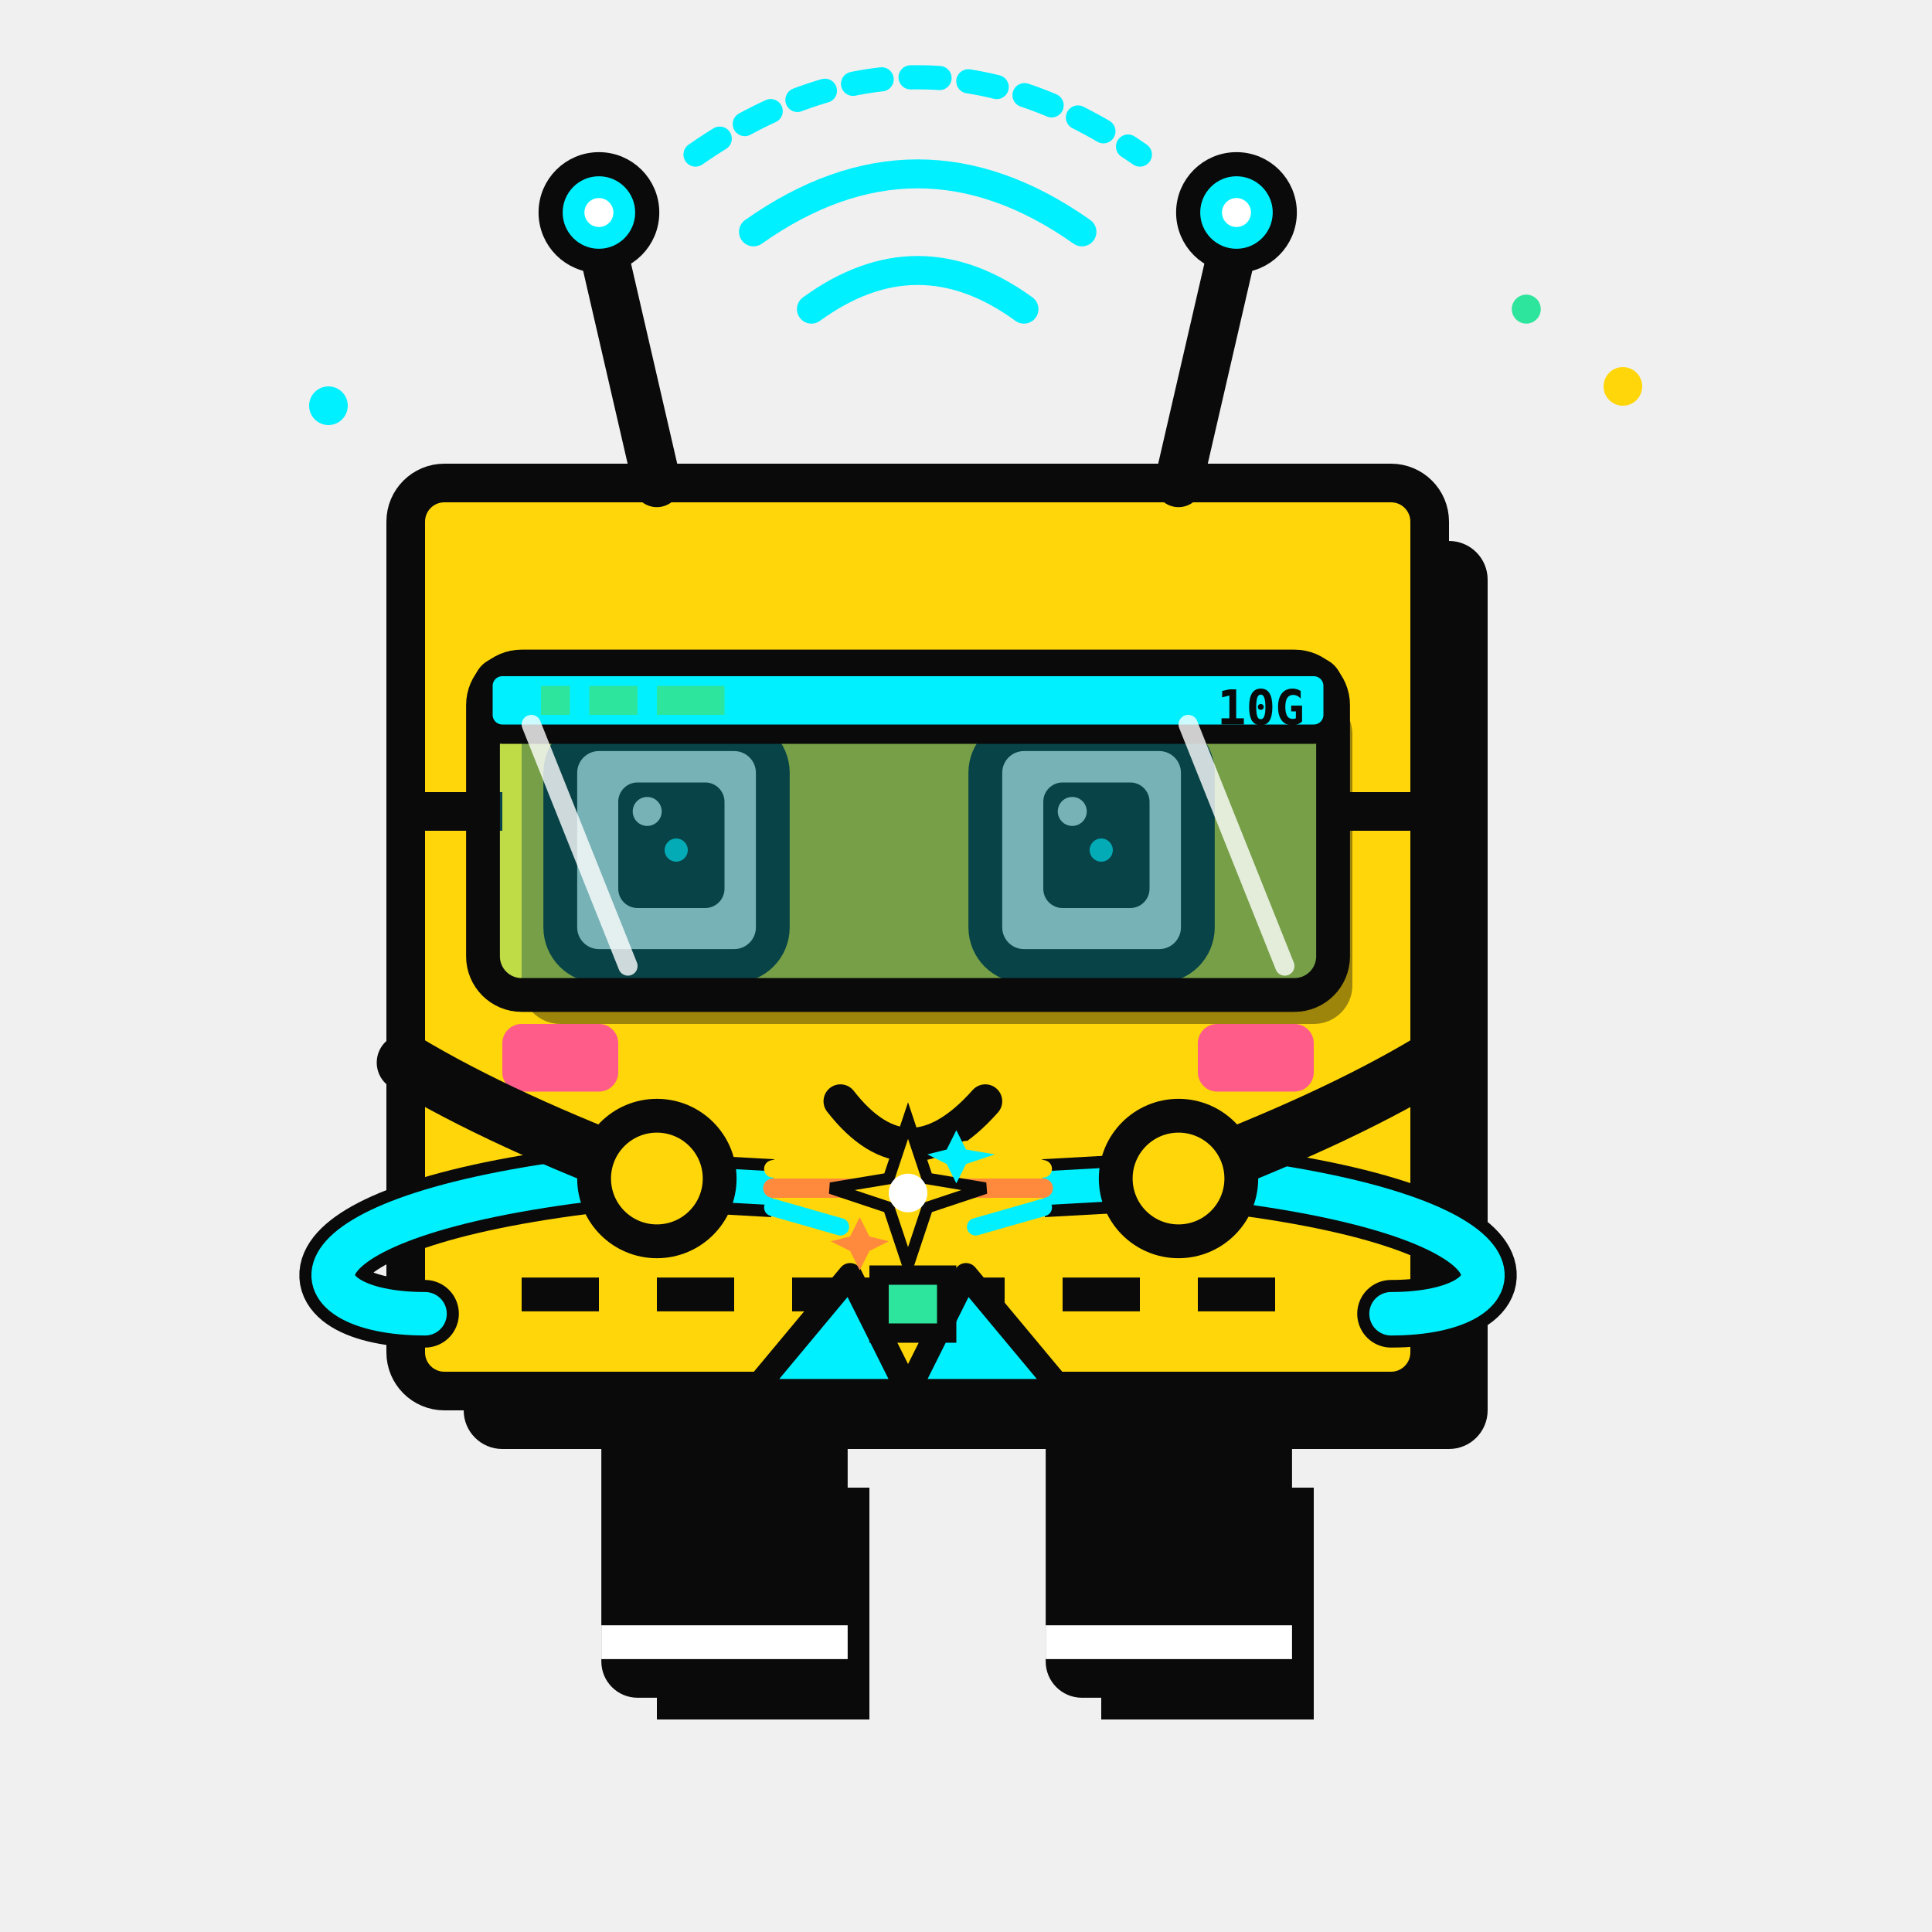
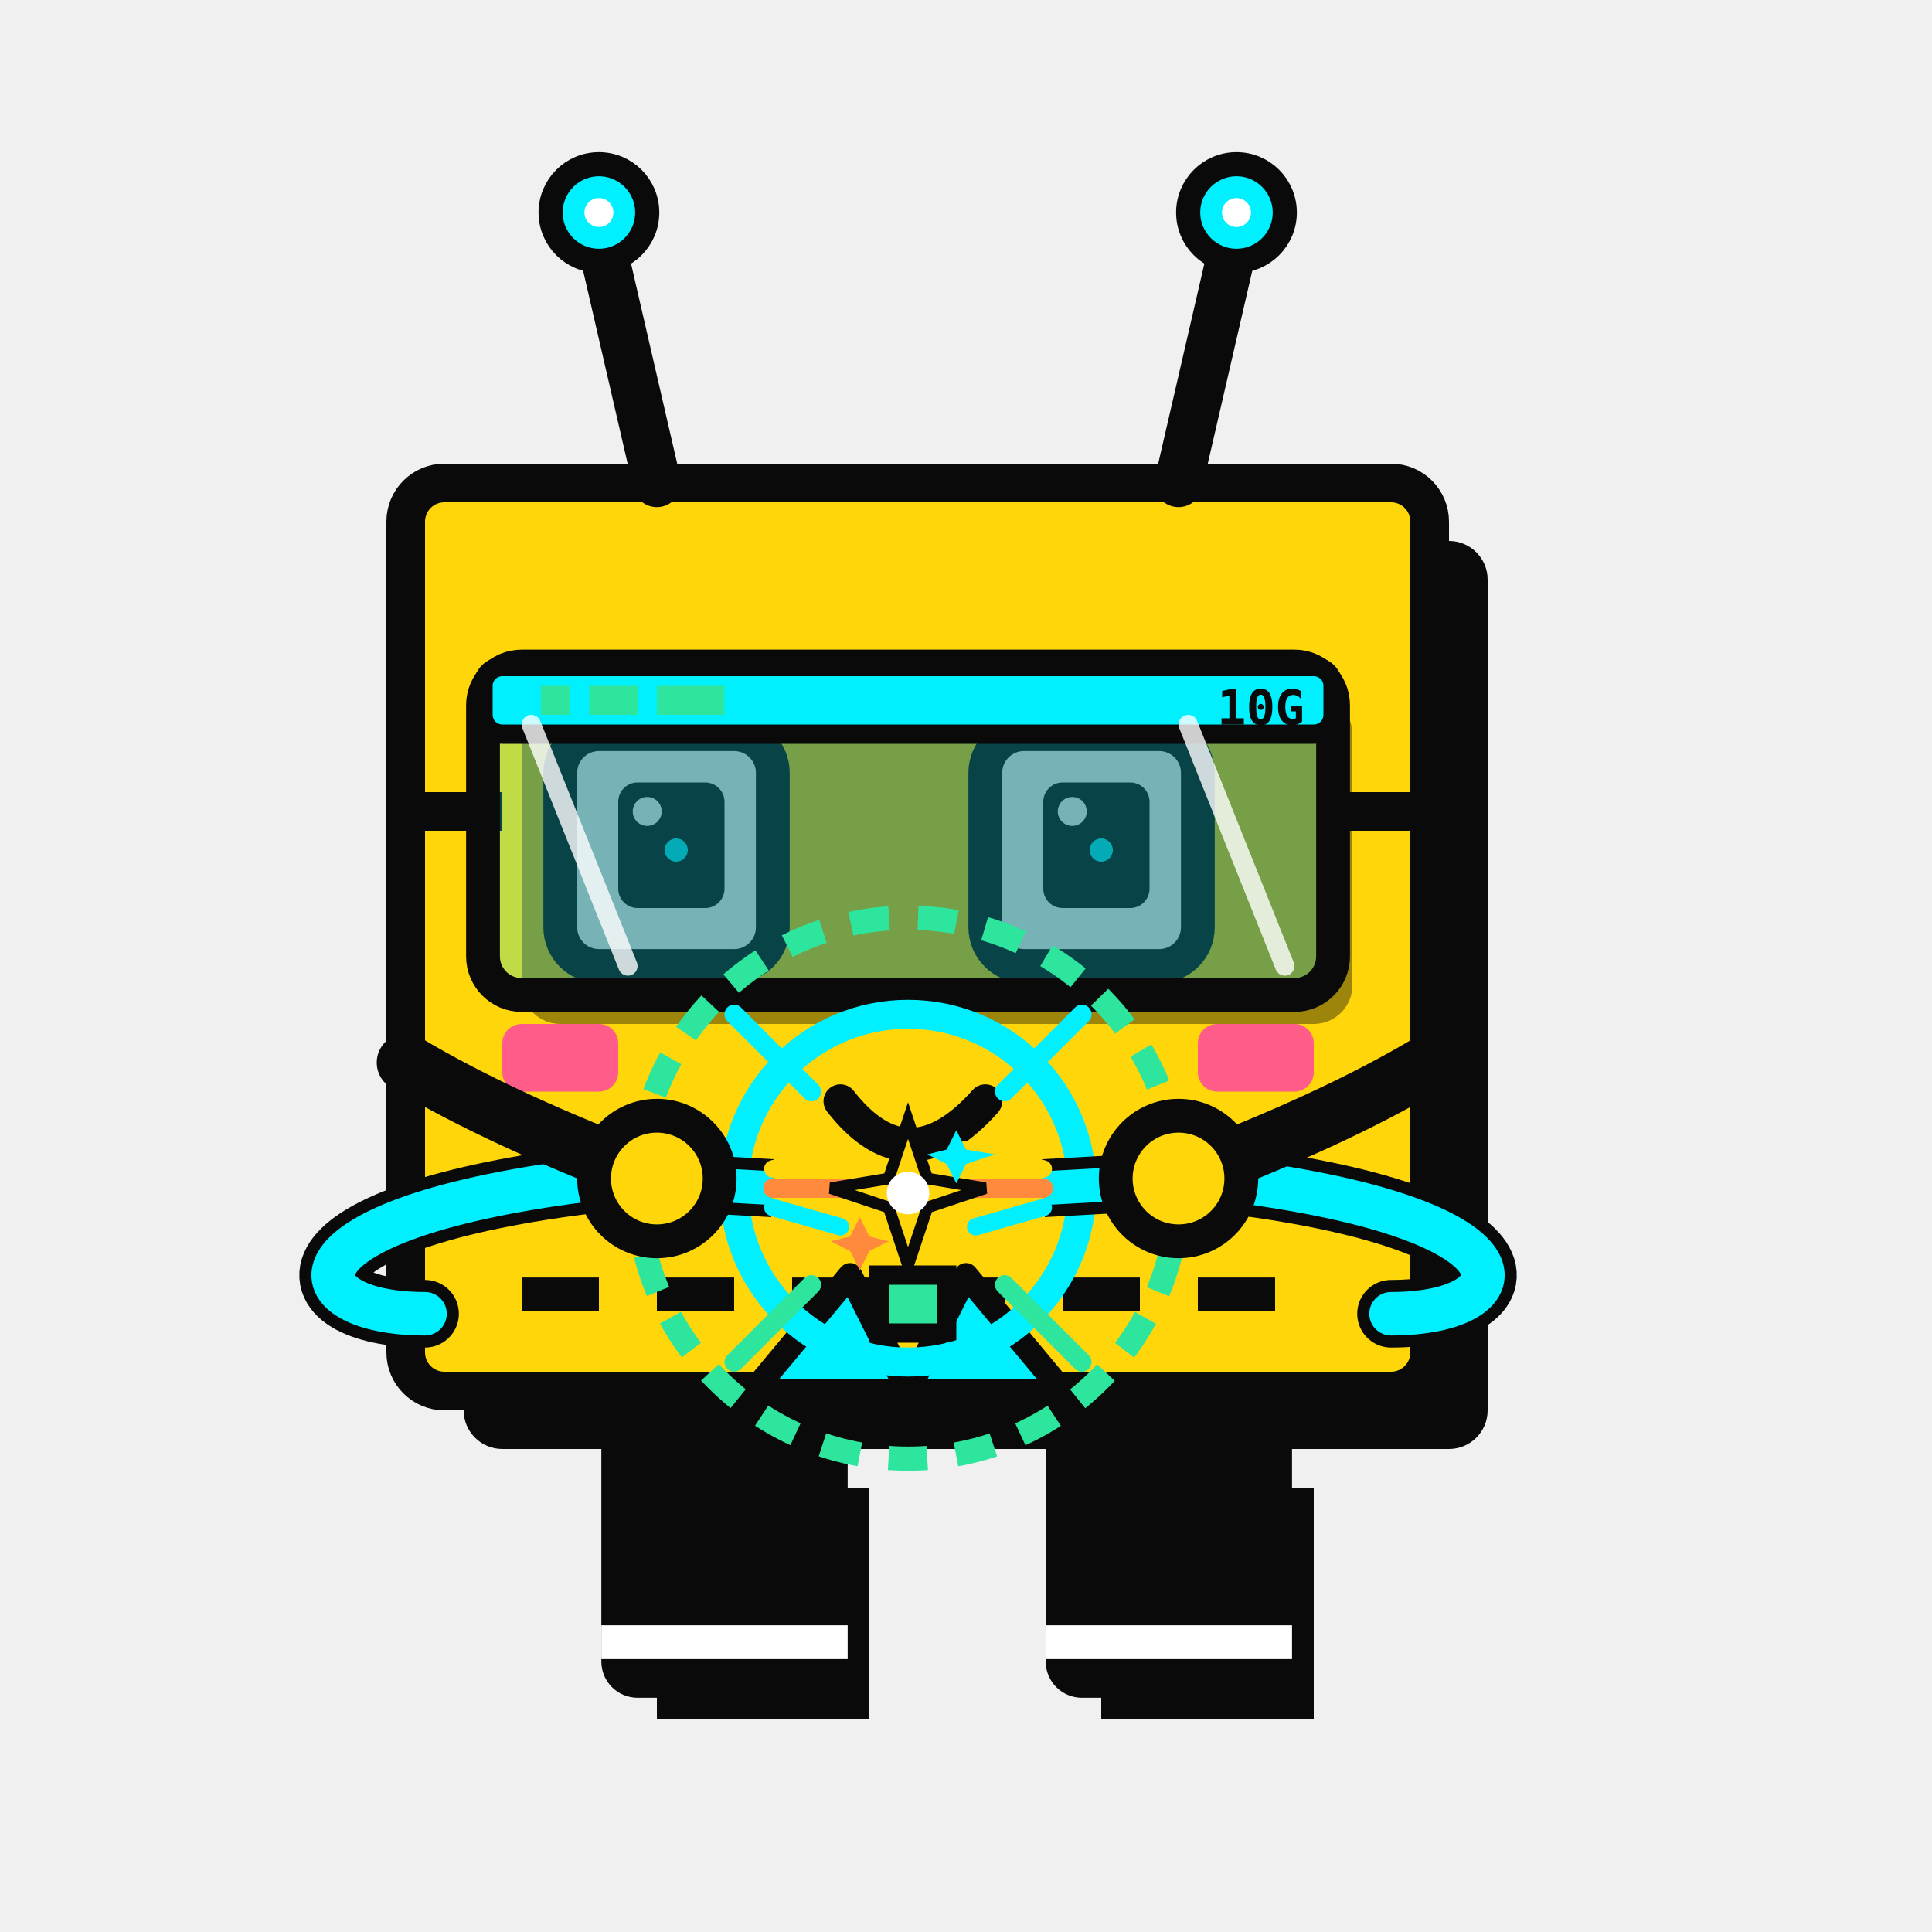
<svg xmlns="http://www.w3.org/2000/svg" viewBox="0 0 200 200" width="200" height="200" fill="none">
  <rect x="68" y="154" width="22" height="24" fill="#0A0A0A" />
  <rect x="114" y="154" width="22" height="24" fill="#0A0A0A" />
  <rect x="64" y="148" width="22" height="26" fill="#0A0A0A" rx="2" stroke="#0A0A0A" stroke-width="3.5" />
  <line x1="64" y1="170" x2="86" y2="170" stroke="#FFFFFF" stroke-width="3.5" stroke-linecap="square" />
  <rect x="110" y="148" width="22" height="26" fill="#0A0A0A" rx="2" stroke="#0A0A0A" stroke-width="3.5" />
  <line x1="110" y1="170" x2="132" y2="170" stroke="#FFFFFF" stroke-width="3.5" stroke-linecap="square" />
  <rect x="48" y="56" width="106" height="94" rx="4" fill="#0A0A0A" />
  <rect x="42" y="50" width="106" height="94" rx="4" fill="#FFD60A" stroke="#0A0A0A" stroke-width="4" />
  <line x1="54" y1="134" x2="136" y2="134" stroke="#0A0A0A" stroke-width="3.5" stroke-dasharray="8 6" />
  <rect x="52" y="106" width="12" height="7" rx="2" fill="#FF5C8A" />
  <rect x="124" y="106" width="12" height="7" rx="2" fill="#FF5C8A" />
  <rect x="58" y="76" width="22" height="24" rx="4" fill="#FFFFFF" stroke="#0A0A0A" stroke-width="3.5" />
  <rect x="64" y="81" width="11" height="13" rx="2" fill="#0A0A0A" />
  <circle cx="67" cy="84" r="1.5" fill="#FFFFFF" />
  <circle cx="70" cy="88" r="1.2" fill="#00F0FF" />
  <rect x="102" y="76" width="22" height="24" rx="4" fill="#FFFFFF" stroke="#0A0A0A" stroke-width="3.5" />
  <rect x="108" y="81" width="11" height="13" rx="2" fill="#0A0A0A" />
  <circle cx="111" cy="84" r="1.5" fill="#FFFFFF" />
  <circle cx="114" cy="88" r="1.2" fill="#00F0FF" />
  <line x1="58" y1="71" x2="78" y2="72" stroke="#0A0A0A" stroke-width="3.5" stroke-linecap="round" />
  <line x1="102" y1="72" x2="122" y2="71" stroke="#0A0A0A" stroke-width="3.5" stroke-linecap="round" />
  <path d="M 87 114 Q 94 123 102 114" stroke="#0A0A0A" stroke-width="3.5" fill="none" stroke-linecap="round" />
  <line x1="42" y1="84" x2="52" y2="84" stroke="#0A0A0A" stroke-width="4" />
  <line x1="138" y1="84" x2="148" y2="84" stroke="#0A0A0A" stroke-width="4" />
  <rect x="54" y="72" width="86" height="34" rx="4" fill="#0A0A0A" fill-opacity="0.4" />
  <rect x="50" y="69" width="88" height="34" rx="4" fill="#00F0FF" fill-opacity="0.25" stroke="#0A0A0A" stroke-width="3.5" />
  <rect x="50" y="69" width="88" height="7" rx="2" fill="#00F0FF" stroke="#0A0A0A" stroke-width="2" />
  <rect x="56" y="71" width="3" height="3" fill="#2EE59D" />
  <rect x="61" y="71" width="5" height="3" fill="#2EE59D" />
  <rect x="68" y="71" width="7" height="3" fill="#2EE59D" />
  <text x="126" y="75" fill="#0A0A0A" font-size="5" font-weight="bold" font-family="monospace">10G</text>
  <line x1="55" y1="75" x2="65" y2="100" stroke="#FFFFFF" stroke-width="2" stroke-linecap="round" stroke-opacity="0.8" />
  <line x1="123" y1="75" x2="133" y2="100" stroke="#FFFFFF" stroke-width="2" stroke-linecap="round" stroke-opacity="0.8" />
-   <path d="M 84 32 Q 95 24 106 32" stroke="#00F0FF" stroke-width="3" fill="none" stroke-linecap="round" />
-   <path d="M 78 24 Q 95 12 112 24" stroke="#00F0FF" stroke-width="3" fill="none" stroke-linecap="round" />
-   <path d="M 72 16 Q 95 0 118 16" stroke="#00F0FF" stroke-width="2.5" fill="none" stroke-linecap="round" stroke-dasharray="3 3" />
  <line x1="68" y1="50" x2="62" y2="24" stroke="#0A0A0A" stroke-width="5" stroke-linecap="round" />
  <circle cx="62" cy="22" r="5" fill="#00F0FF" stroke="#0A0A0A" stroke-width="2.5" />
  <circle cx="62" cy="22" r="1.5" fill="#FFFFFF" />
  <line x1="122" y1="50" x2="128" y2="24" stroke="#0A0A0A" stroke-width="5" stroke-linecap="round" />
  <circle cx="128" cy="22" r="5" fill="#00F0FF" stroke="#0A0A0A" stroke-width="2.5" />
  <circle cx="128" cy="22" r="1.5" fill="#FFFFFF" />
  <polygon points="78,144 94,144 88,132" fill="#00F0FF" stroke="#0A0A0A" stroke-width="2.5" stroke-linejoin="round" />
  <polygon points="110,144 94,144 100,132" fill="#00F0FF" stroke="#0A0A0A" stroke-width="2.5" stroke-linejoin="round" />
  <rect x="91" y="132" width="7" height="6" fill="#2EE59D" stroke="#0A0A0A" stroke-width="2" />
+   <circle cx="94" cy="123" r="18" fill="none" stroke="#00F0FF" stroke-width="3" />
+   <circle cx="94" cy="123" r="28" fill="none" stroke="#2EE59D" stroke-width="2.5" stroke-dasharray="4 3" />
+   <line x1="84" y1="113" x2="76" y2="105" stroke="#00F0FF" stroke-width="2" stroke-linecap="round" />
+   <line x1="104" y1="113" x2="112" y2="105" stroke="#00F0FF" stroke-width="2" stroke-linecap="round" />
+   <line x1="84" y1="133" x2="76" y2="141" stroke="#2EE59D" stroke-width="2" stroke-linecap="round" />
+   <line x1="104" y1="133" x2="112" y2="141" stroke="#2EE59D" stroke-width="2" stroke-linecap="round" />
  <path d="M 44 136 C 30 136 28 126 62 122" stroke="#0A0A0A" stroke-width="7" fill="none" stroke-linecap="round" />
  <path d="M 44 136 C 30 136 28 126 62 122" stroke="#00F0FF" stroke-width="4.5" fill="none" stroke-linecap="round" />
  <path d="M 62 122 L 80 123" stroke="#0A0A0A" stroke-width="6" fill="none" />
  <path d="M 62 122 L 80 123" stroke="#00F0FF" stroke-width="3.5" fill="none" />
  <line x1="80" y1="121" x2="88" y2="119" stroke="#FFD60A" stroke-width="1.8" stroke-linecap="round" />
  <line x1="80" y1="123" x2="90" y2="123" stroke="#FF8A3D" stroke-width="2" stroke-linecap="round" />
  <line x1="80" y1="125" x2="87" y2="127" stroke="#00F0FF" stroke-width="1.8" stroke-linecap="round" />
  <path d="M 42 110 Q 52 116 68 122" stroke="#0A0A0A" stroke-width="6" stroke-linecap="round" fill="none" />
  <circle cx="68" cy="122" r="6.5" fill="#FFD60A" stroke="#0A0A0A" stroke-width="3.5" />
  <path d="M 144 136 C 158 136 160 126 126 122" stroke="#0A0A0A" stroke-width="7" fill="none" stroke-linecap="round" />
  <path d="M 144 136 C 158 136 160 126 126 122" stroke="#00F0FF" stroke-width="4.5" fill="none" stroke-linecap="round" />
  <path d="M 126 122 L 108 123" stroke="#0A0A0A" stroke-width="6" fill="none" />
  <path d="M 126 122 L 108 123" stroke="#00F0FF" stroke-width="3.5" fill="none" />
  <line x1="108" y1="121" x2="100" y2="119" stroke="#FFD60A" stroke-width="1.8" stroke-linecap="round" />
  <line x1="108" y1="123" x2="98" y2="123" stroke="#FF8A3D" stroke-width="2" stroke-linecap="round" />
  <line x1="108" y1="125" x2="101" y2="127" stroke="#00F0FF" stroke-width="1.8" stroke-linecap="round" />
  <path d="M 148 110 Q 138 116 122 122" stroke="#0A0A0A" stroke-width="6" stroke-linecap="round" fill="none" />
  <circle cx="122" cy="122" r="6.5" fill="#FFD60A" stroke="#0A0A0A" stroke-width="3.5" />
  <polygon points="94,116 96,122 102,123 96,125 94,131 92,125 86,123 92,122" fill="#FFD60A" stroke="#0A0A0A" stroke-width="1.2" />
-   <circle cx="94" cy="123.5" r="2" fill="#FFFFFF" />
+   <circle cx="94" cy="123.5" r="2.2" fill="#FFFFFF" />
  <polygon points="99,117 100,119 103,119.5 100,120.5 99,122.5 98,120.5 96,119.5 98,119" fill="#00F0FF" />
  <polygon points="89,126 90,128 92,128.5 90,129.5 89,131.5 88,129.5 86,128.5 88,128" fill="#FF8A3D" />
-   <circle cx="34" cy="42" r="2" fill="#00F0FF" />
-   <circle cx="168" cy="40" r="2" fill="#FFD60A" />
-   <circle cx="158" cy="32" r="1.5" fill="#2EE59D" />
</svg>
